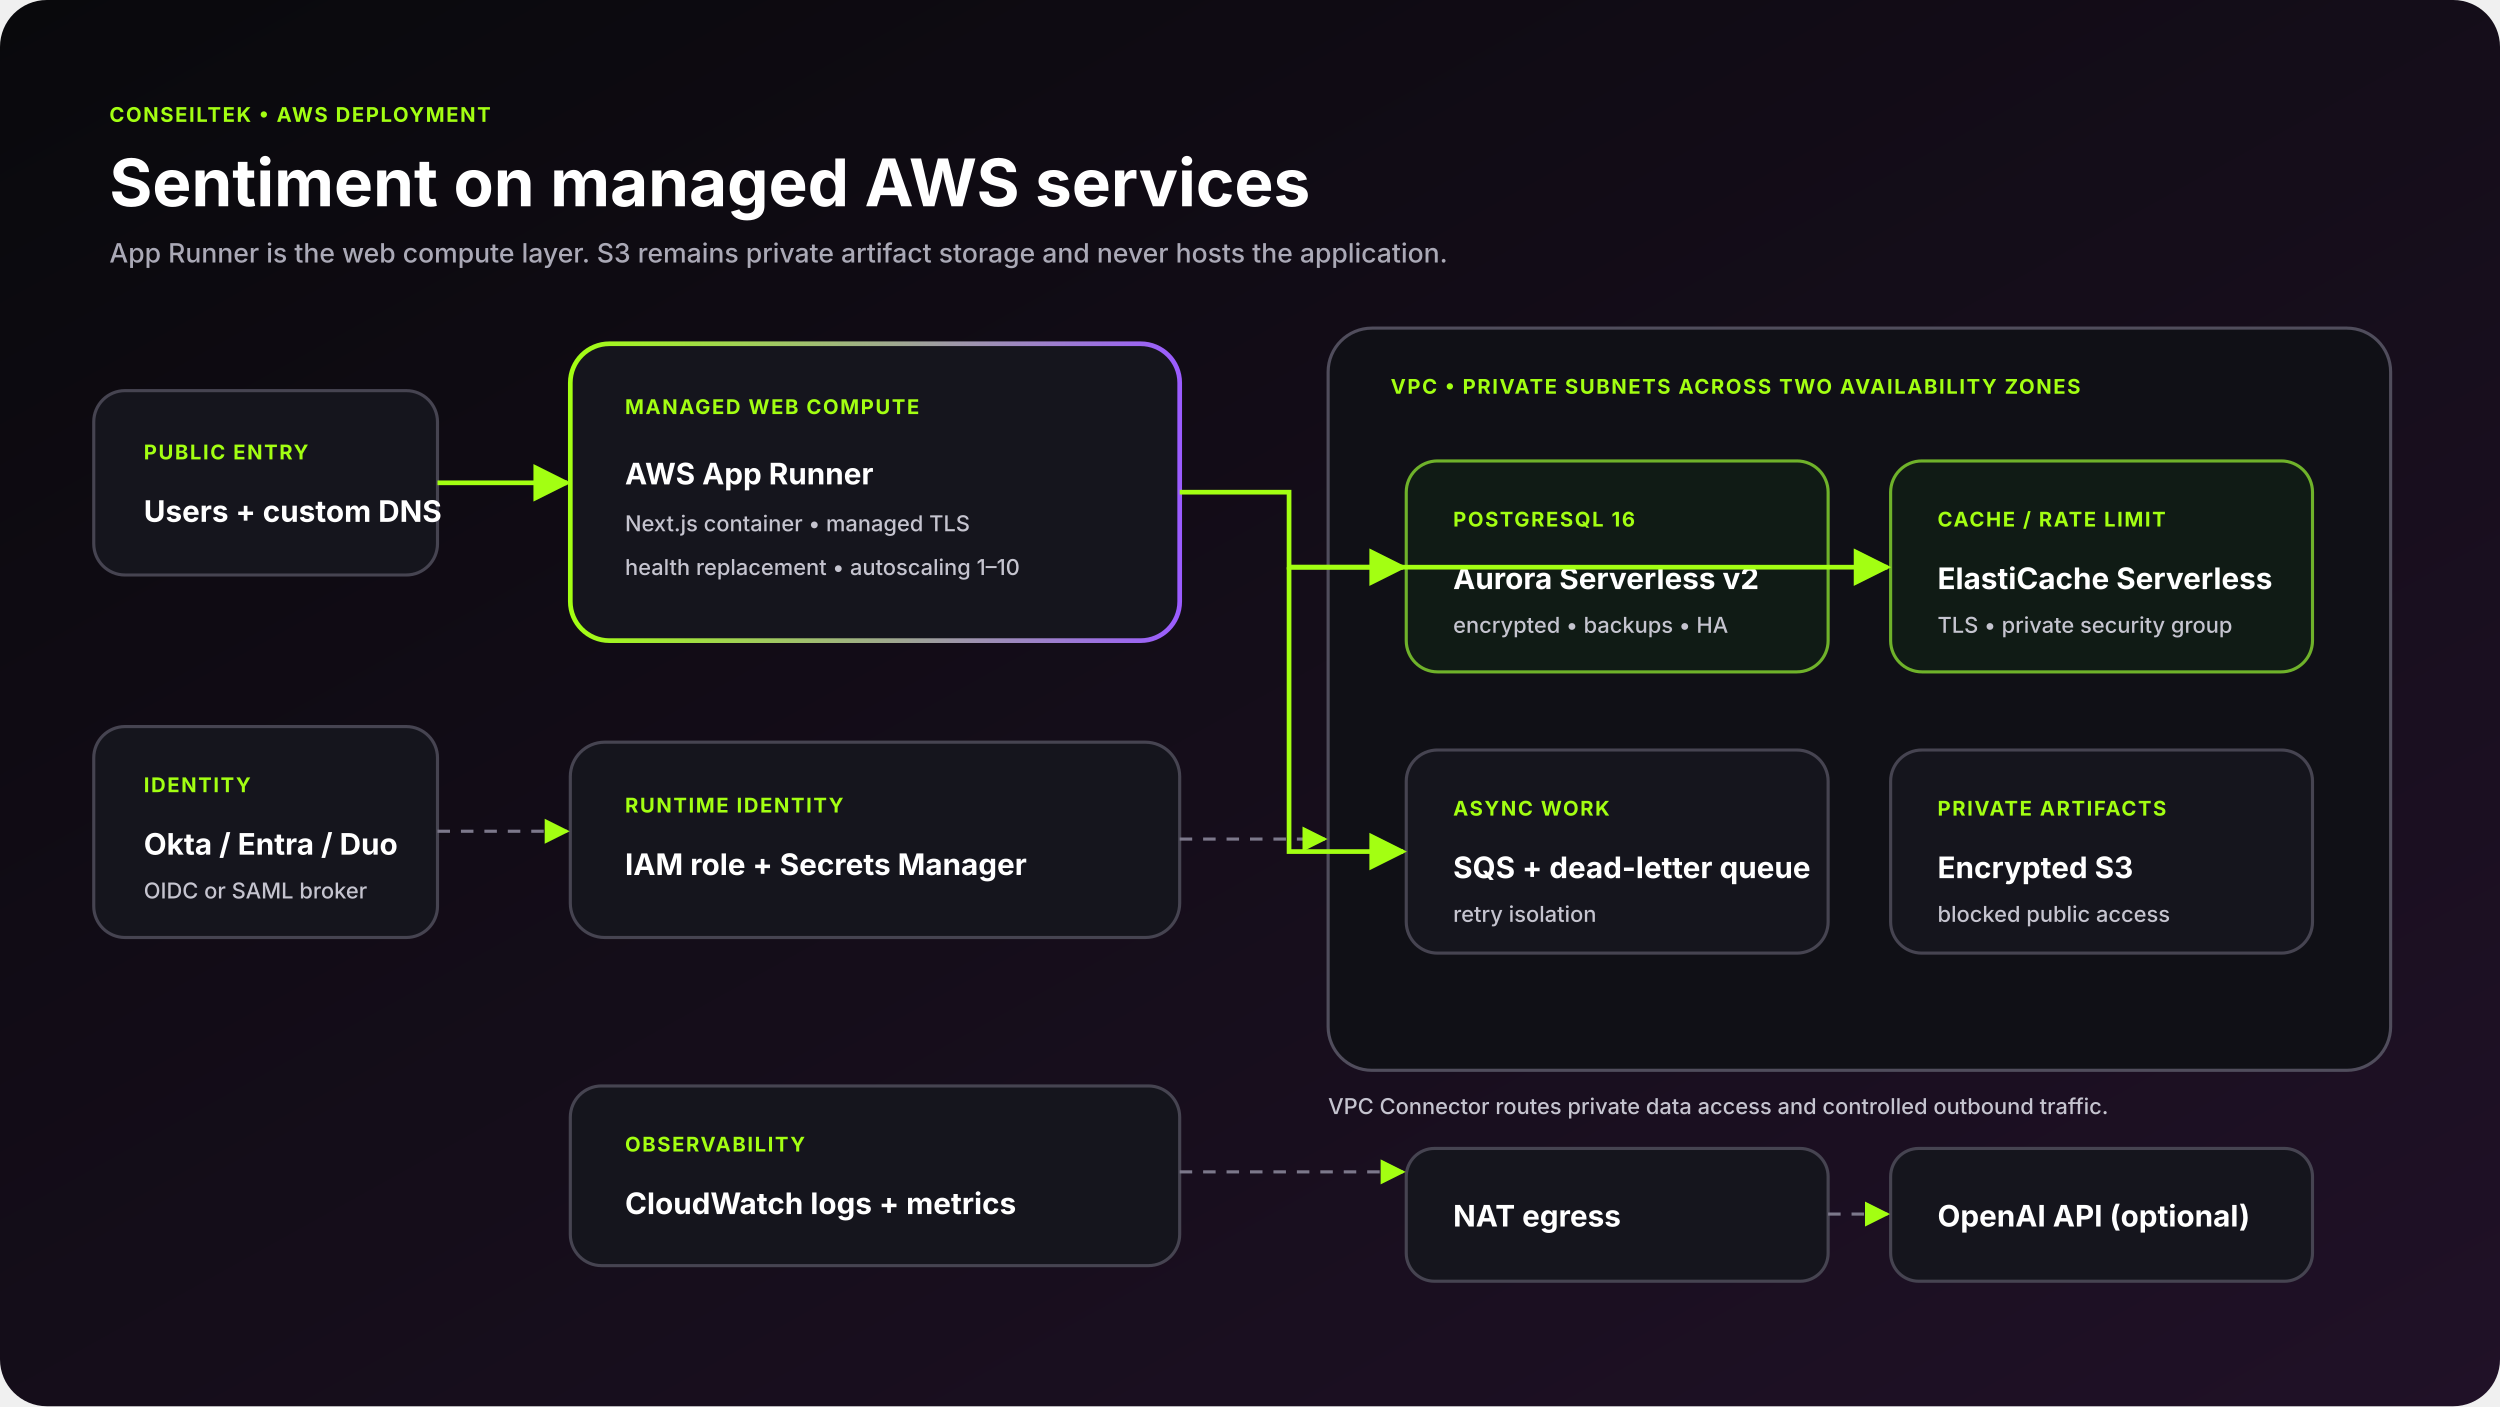
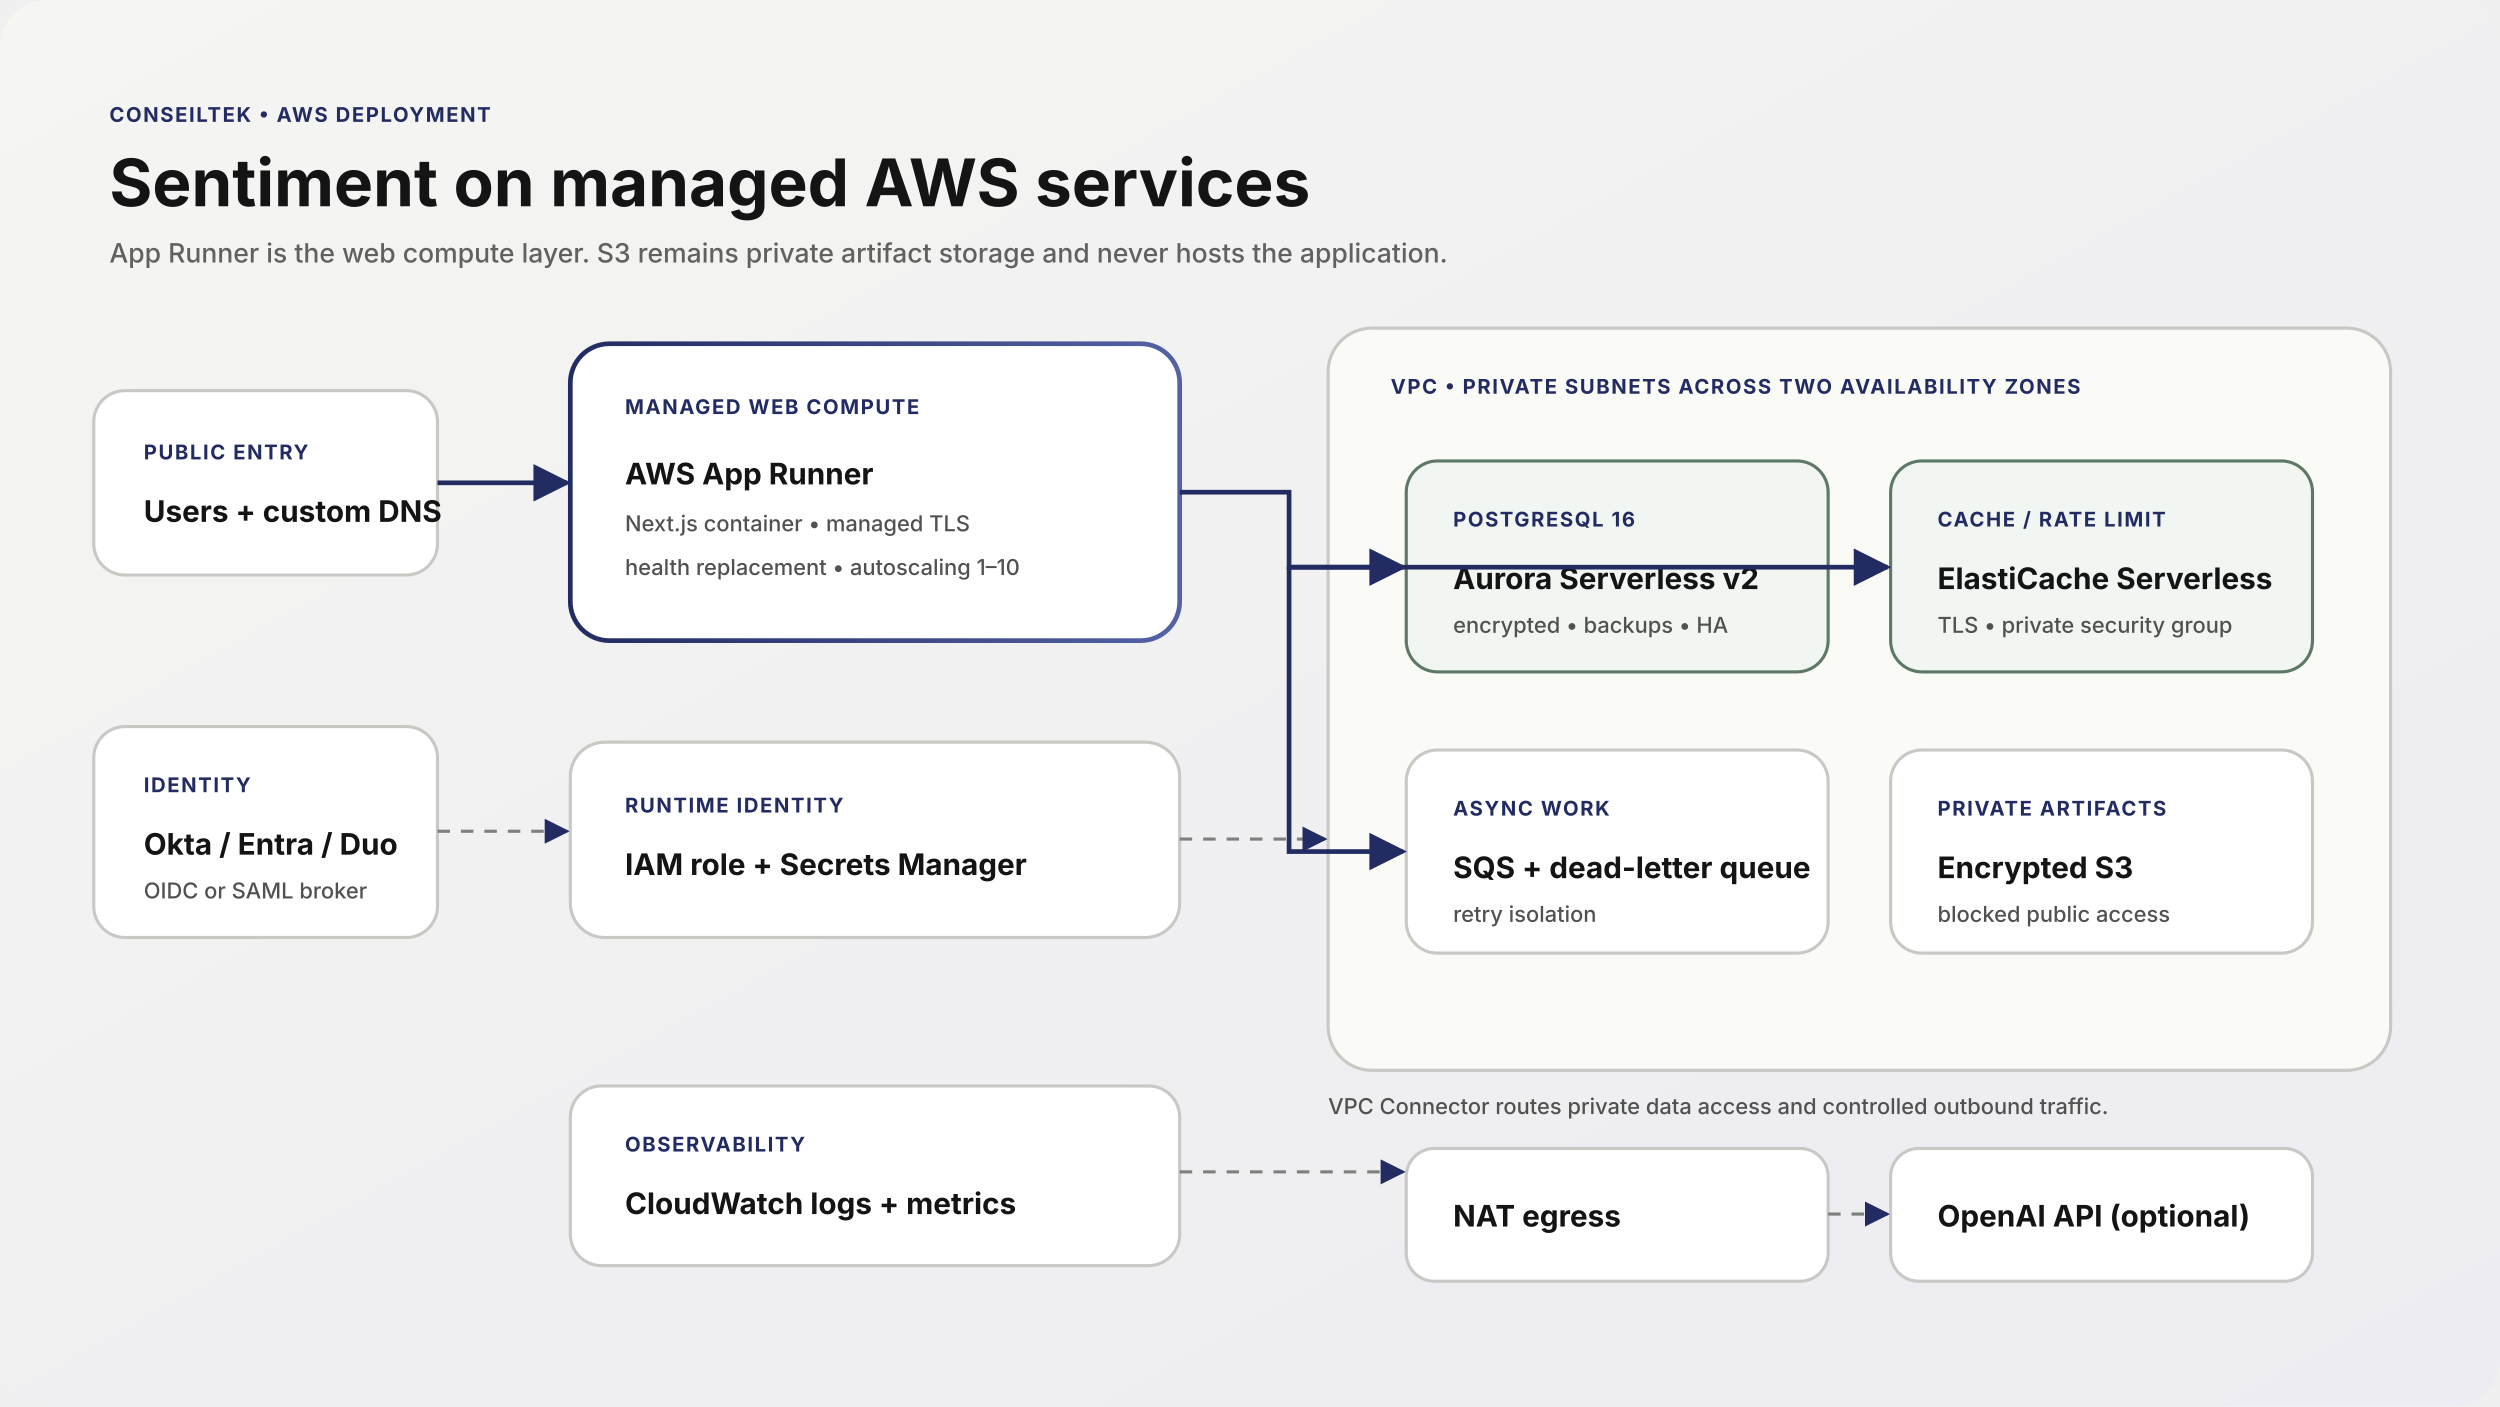
<svg xmlns="http://www.w3.org/2000/svg" width="1600" height="900" viewBox="0 0 1600 900" role="img" aria-labelledby="title desc">
  <defs>
    <linearGradient id="bg" x2="1" y2="1">
-       <stop stop-color="#09090c" />
-       <stop offset="1" stop-color="#201127" />
+       <stop stop-color="#f5f5f2" />
+       <stop offset="1" stop-color="#ececf2" />
    </linearGradient>
    <linearGradient id="g" x2="1">
-       <stop stop-color="#a3ff12" />
-       <stop offset="1" stop-color="#9b5cff" />
+       <stop stop-color="#222c62" />
+       <stop offset="1" stop-color="#5262a3" />
    </linearGradient>
    <marker id="a" viewBox="0 0 10 10" refX="9" refY="5" markerWidth="8" markerHeight="8" orient="auto">
-       <path d="M0 0l10 5-10 5z" fill="#a3ff12" />
+       <path d="M0 0l10 5-10 5z" fill="#222c62" />
    </marker>
-     <style>.title{font:700 42px Inter,Arial;fill:#fff}.sub{font:500 17px Inter,Arial;fill:#aaa9b6}.h{font:700 19px Inter,Arial;fill:#fff}.t{font:500 14px Inter,Arial;fill:#c5c4cf}.tiny{font:700 13px Inter,Arial;fill:#a3ff12;letter-spacing:1px}.b{fill:#15151d;stroke:#464451;stroke-width:2}.p{fill:#15151d;stroke:url(#g);stroke-width:3}.d{fill:#101b15;stroke:#6fb22a;stroke-width:2}.line{fill:none;stroke:#a3ff12;stroke-width:3;marker-end:url(#a)}.dash{fill:none;stroke:#7c788b;stroke-width:2;stroke-dasharray:8 7;marker-end:url(#a)}</style>
+     <style>.title{font:700 42px Inter,Arial;fill:#141414}.sub{font:500 17px Inter,Arial;fill:#5f625f}.h{font:700 19px Inter,Arial;fill:#141414}.t{font:500 14px Inter,Arial;fill:#4f524f}.tiny{font:700 13px Inter,Arial;fill:#222c62;letter-spacing:1px}.b{fill:#ffffff;stroke:#c8c9c4;stroke-width:2}.p{fill:#ffffff;stroke:url(#g);stroke-width:3}.d{fill:#f2f6f3;stroke:#5d7865;stroke-width:2}.line{fill:none;stroke:#222c62;stroke-width:3;marker-end:url(#a)}.dash{fill:none;stroke:#7d807c;stroke-width:2;stroke-dasharray:8 7;marker-end:url(#a)}</style>
  </defs>
  <rect width="1600" height="900" rx="30" fill="url(#bg)" />
  <text x="70" y="78" class="tiny">CONSEILTEK • AWS DEPLOYMENT</text>
  <text x="70" y="132" class="title">Sentiment on managed AWS services</text>
  <text x="70" y="168" class="sub">App Runner is the web compute layer. S3 remains private artifact storage and never hosts the application.</text>
  <rect x="60" y="250" width="220" height="118" rx="20" class="b" />
  <text x="92" y="294" class="tiny">PUBLIC ENTRY</text>
  <text x="92" y="334" class="h">Users + custom DNS</text>
  <rect x="60" y="465" width="220" height="135" rx="20" class="b" />
  <text x="92" y="507" class="tiny">IDENTITY</text>
  <text x="92" y="547" class="h">Okta / Entra / Duo</text>
  <text x="92" y="575" class="t">OIDC or SAML broker</text>
  <rect x="365" y="220" width="390" height="190" rx="25" class="p" />
  <text x="400" y="265" class="tiny">MANAGED WEB COMPUTE</text>
  <text x="400" y="310" class="h">AWS App Runner</text>
  <text x="400" y="340" class="t">Next.js container • managed TLS</text>
  <text x="400" y="368" class="t">health replacement • autoscaling 1–10</text>
  <rect x="365" y="475" width="390" height="125" rx="22" class="b" />
  <text x="400" y="520" class="tiny">RUNTIME IDENTITY</text>
  <text x="400" y="560" class="h">IAM role + Secrets Manager</text>
-   <rect x="850" y="210" width="680" height="475" rx="28" fill="#101016" stroke="#504d5c" stroke-width="2" />
+   <rect x="850" y="210" width="680" height="475" rx="28" fill="#fafaf7" stroke="#c8c9c4" stroke-width="2" />
  <text x="890" y="252" class="tiny">VPC • PRIVATE SUBNETS ACROSS TWO AVAILABILITY ZONES</text>
  <rect x="900" y="295" width="270" height="135" rx="20" class="d" />
  <text x="930" y="337" class="tiny">POSTGRESQL 16</text>
  <text x="930" y="377" class="h">Aurora Serverless v2</text>
  <text x="930" y="405" class="t">encrypted • backups • HA</text>
  <rect x="1210" y="295" width="270" height="135" rx="20" class="d" />
  <text x="1240" y="337" class="tiny">CACHE / RATE LIMIT</text>
  <text x="1240" y="377" class="h">ElastiCache Serverless</text>
  <text x="1240" y="405" class="t">TLS • private security group</text>
  <rect x="900" y="480" width="270" height="130" rx="20" class="b" />
  <text x="930" y="522" class="tiny">ASYNC WORK</text>
  <text x="930" y="562" class="h">SQS + dead-letter queue</text>
  <text x="930" y="590" class="t">retry isolation</text>
  <rect x="1210" y="480" width="270" height="130" rx="20" class="b" />
  <text x="1240" y="522" class="tiny">PRIVATE ARTIFACTS</text>
  <text x="1240" y="562" class="h">Encrypted S3</text>
  <text x="1240" y="590" class="t">blocked public access</text>
  <rect x="365" y="695" width="390" height="115" rx="20" class="b" />
  <text x="400" y="737" class="tiny">OBSERVABILITY</text>
  <text x="400" y="777" class="h">CloudWatch logs + metrics</text>
  <rect x="900" y="735" width="270" height="85" rx="18" class="b" />
  <text x="930" y="785" class="h">NAT egress</text>
  <rect x="1210" y="735" width="270" height="85" rx="18" class="b" />
  <text x="1240" y="785" class="h">OpenAI API (optional)</text>
  <path d="M280 309H363" class="line" />
  <path d="M280 532H363" class="dash" />
  <path d="M755 315H825V363H898" class="line" />
  <path d="M825 363V545H898" class="line" />
  <path d="M825 363H1208" class="line" />
  <path d="M755 537H848" class="dash" />
  <path d="M755 750H898" class="dash" />
  <path d="M1170 777H1208" class="dash" />
  <text x="850" y="713" class="t">VPC Connector routes private data access and controlled outbound traffic.</text>
</svg>
